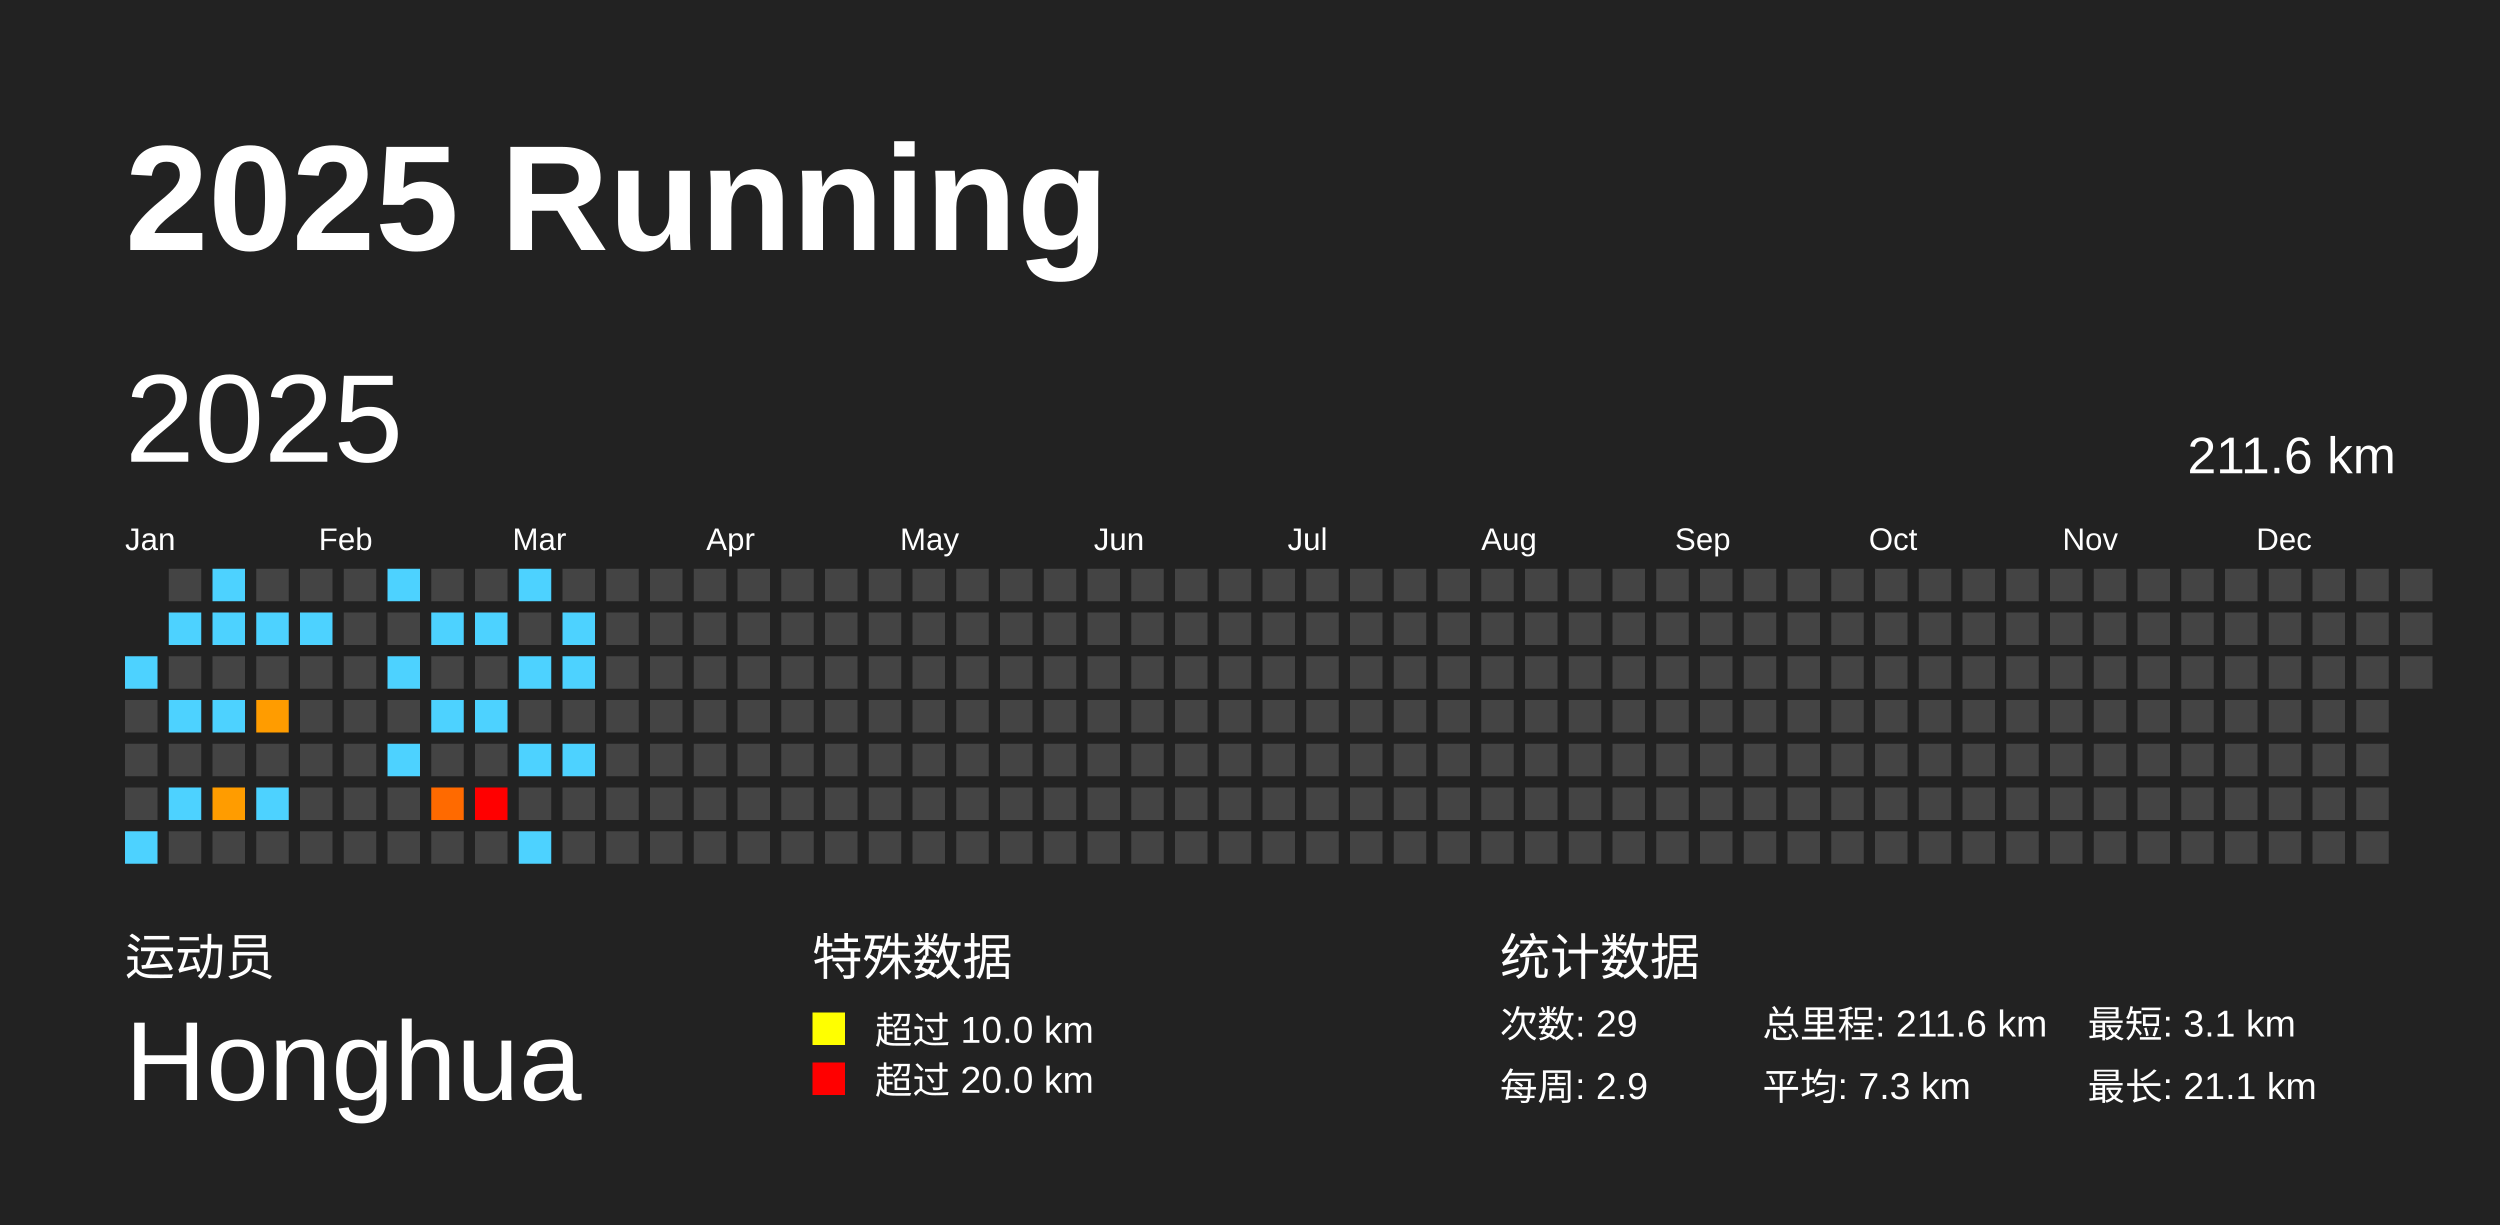
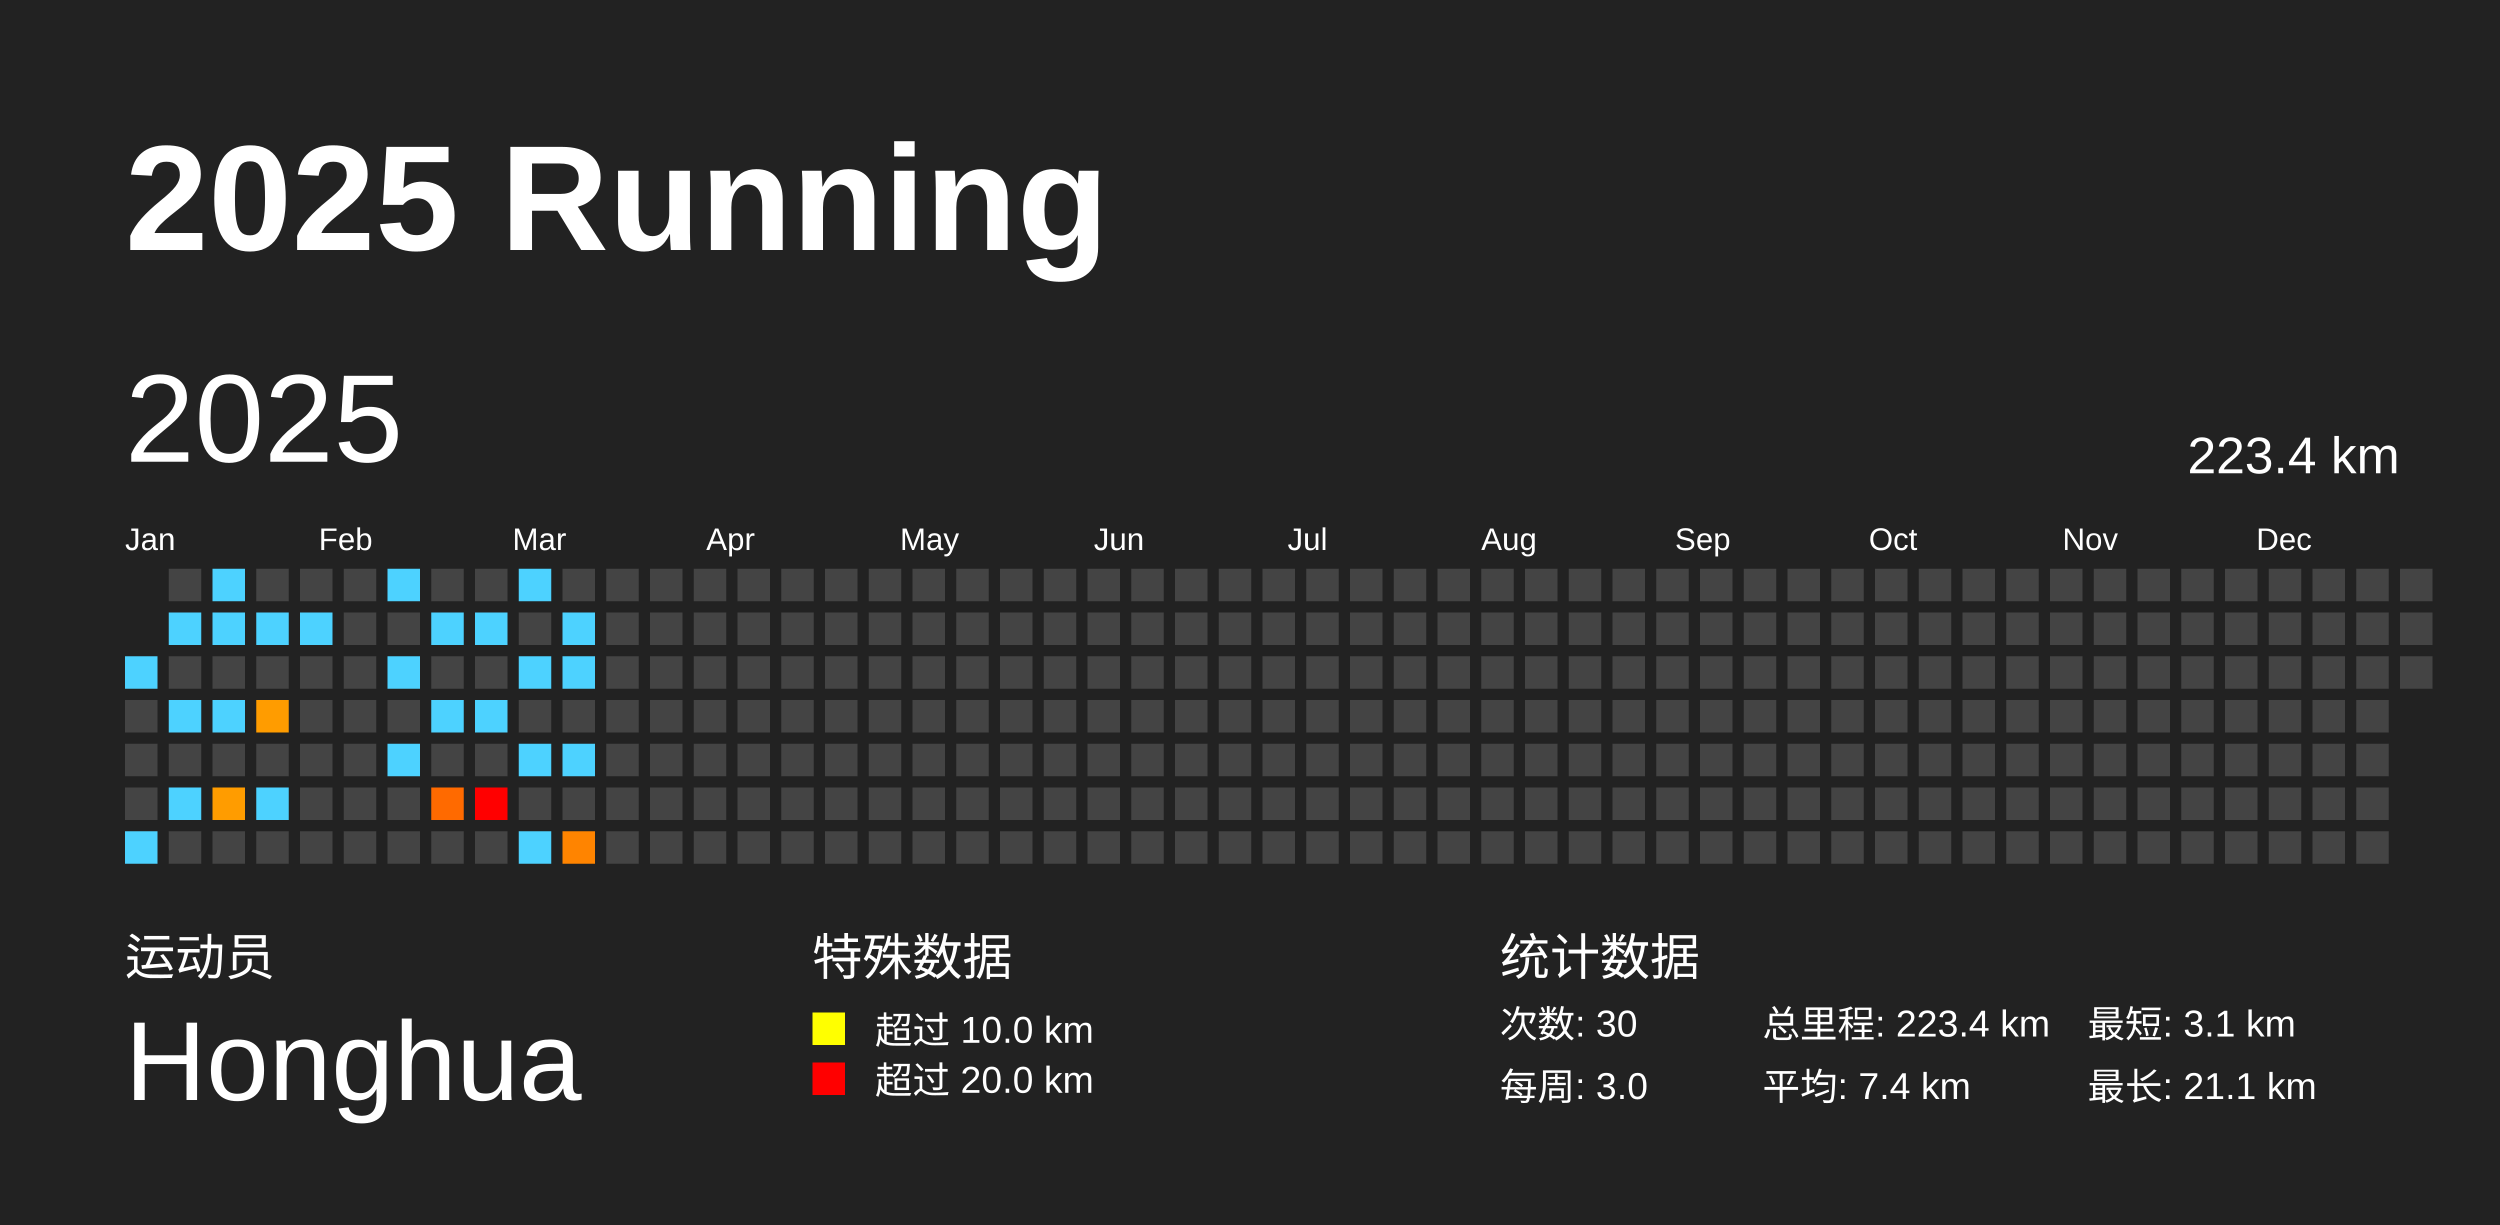
<svg xmlns="http://www.w3.org/2000/svg" baseProfile="full" height="98mm" version="1.1" viewBox="0,0,200,98" width="200mm">
  <defs />
  <rect fill="#222222" height="98" width="200" x="0" y="0" />
  <text fill="#FFFFFF" style="font-size:12px; font-family:Arial; font-weight:bold;" x="10" y="20">2025 Running</text>
  <text fill="#FFFFFF" style="font-size:4px; font-family:Arial" x="10" y="78">运动员</text>
  <text fill="#FFFFFF" style="font-size:9px; font-family:Arial" x="10" y="88">Honghua</text>
  <text fill="#FFFFFF" style="font-size:4px; font-family:Arial" x="65" y="78">特殊数据</text>
  <rect fill="yellow" height="2.6" width="2.6" x="65" y="81" />
  <text fill="#FFFFFF" style="font-size:3px; font-family:Arial" x="70" y="83.5">超过 10.0 km</text>
  <rect fill="red" height="2.6" width="2.6" x="65" y="85" />
  <text fill="#FFFFFF" style="font-size:3px; font-family:Arial" x="70" y="87.5">超过 20.0 km</text>
  <text fill="#FFFFFF" style="font-size:4px; font-family:Arial" x="120" y="78">统计数据</text>
-   <text fill="#FFFFFF" style="font-size:3px; font-family:Arial" x="120" y="83">次数: 29</text>
-   <text fill="#FFFFFF" style="font-size:3px; font-family:Arial" x="120" y="88">每周: 2.9</text>
-   <text fill="#FFFFFF" style="font-size:3px; font-family:Arial" x="141" y="83">总里程: 211.6 km</text>
-   <text fill="#FFFFFF" style="font-size:3px; font-family:Arial" x="141" y="88">平均: 7.3 km</text>
+   <text fill="#FFFFFF" style="font-size:3px; font-family:Arial" x="120" y="83">次数: 30</text>
+   <text fill="#FFFFFF" style="font-size:3px; font-family:Arial" x="120" y="88">每周: 3.0</text>
+   <text fill="#FFFFFF" style="font-size:3px; font-family:Arial" x="141" y="83">总里程: 223.4 km</text>
+   <text fill="#FFFFFF" style="font-size:3px; font-family:Arial" x="141" y="88">平均: 7.4 km</text>
  <text fill="#FFFFFF" style="font-size:3px; font-family:Arial" x="167" y="83">最短: 3.1 km</text>
  <text fill="#FFFFFF" style="font-size:3px; font-family:Arial" x="167" y="88">最长: 21.1 km</text>
  <text dominant-baseline="hanging" fill="#FFFFFF" style="font-size:10.0px; font-family:Arial;" x="10" y="30">2025</text>
-   <text dominant-baseline="hanging" fill="#FFFFFF" style="font-size:4.125px; font-family:Arial;" x="175" y="35">211.6 km</text>
+   <text dominant-baseline="hanging" fill="#FFFFFF" style="font-size:4.125px; font-family:Arial;" x="175" y="35">223.4 km</text>
  <text fill="#FFFFFF" style="font-size:2.5px; font-family:Arial" x="10.0" y="44">Jan</text>
  <text fill="#FFFFFF" style="font-size:2.5px; font-family:Arial" x="25.5" y="44">Feb</text>
  <text fill="#FFFFFF" style="font-size:2.5px; font-family:Arial" x="41.0" y="44">Mar</text>
  <text fill="#FFFFFF" style="font-size:2.5px; font-family:Arial" x="56.5" y="44">Apr</text>
  <text fill="#FFFFFF" style="font-size:2.5px; font-family:Arial" x="72.0" y="44">May</text>
  <text fill="#FFFFFF" style="font-size:2.5px; font-family:Arial" x="87.5" y="44">Jun</text>
  <text fill="#FFFFFF" style="font-size:2.5px; font-family:Arial" x="103.0" y="44">Jul</text>
  <text fill="#FFFFFF" style="font-size:2.5px; font-family:Arial" x="118.5" y="44">Aug</text>
  <text fill="#FFFFFF" style="font-size:2.5px; font-family:Arial" x="134.0" y="44">Sep</text>
  <text fill="#FFFFFF" style="font-size:2.5px; font-family:Arial" x="149.5" y="44">Oct</text>
  <text fill="#FFFFFF" style="font-size:2.5px; font-family:Arial" x="165.0" y="44">Nov</text>
  <text fill="#FFFFFF" style="font-size:2.5px; font-family:Arial" x="180.5" y="44">Dec</text>
  <rect fill="#4dd2ff" height="2.6" width="2.6" x="10.0" y="52.5" />
  <rect fill="#444444" height="2.6" width="2.6" x="10.0" y="56.0" />
  <rect fill="#444444" height="2.6" width="2.6" x="10.0" y="59.5" />
  <rect fill="#444444" height="2.6" width="2.6" x="10.0" y="63.0" />
  <rect fill="#4dd2ff" height="2.6" width="2.6" x="10.0" y="66.5" />
  <rect fill="#444444" height="2.6" width="2.6" x="13.5" y="45.5" />
  <rect fill="#4dd2ff" height="2.6" width="2.6" x="13.5" y="49.0" />
  <rect fill="#444444" height="2.6" width="2.6" x="13.5" y="52.5" />
  <rect fill="#4dd2ff" height="2.6" width="2.6" x="13.5" y="56.0" />
  <rect fill="#444444" height="2.6" width="2.6" x="13.5" y="59.5" />
  <rect fill="#4dd2ff" height="2.6" width="2.6" x="13.5" y="63.0" />
  <rect fill="#444444" height="2.6" width="2.6" x="13.5" y="66.5" />
  <rect fill="#4dd2ff" height="2.6" width="2.6" x="17.0" y="45.5" />
  <rect fill="#4dd2ff" height="2.6" width="2.6" x="17.0" y="49.0" />
  <rect fill="#444444" height="2.6" width="2.6" x="17.0" y="52.5" />
  <rect fill="#4dd2ff" height="2.6" width="2.6" x="17.0" y="56.0" />
  <rect fill="#444444" height="2.6" width="2.6" x="17.0" y="59.5" />
  <rect fill="#ff9c00" height="2.6" width="2.6" x="17.0" y="63.0" />
  <rect fill="#444444" height="2.6" width="2.6" x="17.0" y="66.5" />
  <rect fill="#444444" height="2.6" width="2.6" x="20.5" y="45.5" />
  <rect fill="#4dd2ff" height="2.6" width="2.6" x="20.5" y="49.0" />
  <rect fill="#444444" height="2.6" width="2.6" x="20.5" y="52.5" />
  <rect fill="#ff9c00" height="2.6" width="2.6" x="20.5" y="56.0" />
  <rect fill="#444444" height="2.6" width="2.6" x="20.5" y="59.5" />
  <rect fill="#4dd2ff" height="2.6" width="2.6" x="20.5" y="63.0" />
  <rect fill="#444444" height="2.6" width="2.6" x="20.5" y="66.5" />
  <rect fill="#444444" height="2.6" width="2.6" x="24.0" y="45.5" />
  <rect fill="#4dd2ff" height="2.6" width="2.6" x="24.0" y="49.0" />
  <rect fill="#444444" height="2.6" width="2.6" x="24.0" y="52.5" />
  <rect fill="#444444" height="2.6" width="2.6" x="24.0" y="56.0" />
  <rect fill="#444444" height="2.6" width="2.6" x="24.0" y="59.5" />
  <rect fill="#444444" height="2.6" width="2.6" x="24.0" y="63.0" />
  <rect fill="#444444" height="2.6" width="2.6" x="24.0" y="66.5" />
  <rect fill="#444444" height="2.6" width="2.6" x="27.5" y="45.5" />
  <rect fill="#444444" height="2.6" width="2.6" x="27.5" y="49.0" />
  <rect fill="#444444" height="2.6" width="2.6" x="27.5" y="52.5" />
  <rect fill="#444444" height="2.6" width="2.6" x="27.5" y="56.0" />
  <rect fill="#444444" height="2.6" width="2.6" x="27.5" y="59.5" />
  <rect fill="#444444" height="2.6" width="2.6" x="27.5" y="63.0" />
  <rect fill="#444444" height="2.6" width="2.6" x="27.5" y="66.5" />
  <rect fill="#4dd2ff" height="2.6" width="2.6" x="31.0" y="45.5" />
  <rect fill="#444444" height="2.6" width="2.6" x="31.0" y="49.0" />
  <rect fill="#4dd2ff" height="2.6" width="2.6" x="31.0" y="52.5" />
  <rect fill="#444444" height="2.6" width="2.6" x="31.0" y="56.0" />
  <rect fill="#4dd2ff" height="2.6" width="2.6" x="31.0" y="59.5" />
  <rect fill="#444444" height="2.6" width="2.6" x="31.0" y="63.0" />
  <rect fill="#444444" height="2.6" width="2.6" x="31.0" y="66.5" />
  <rect fill="#444444" height="2.6" width="2.6" x="34.5" y="45.5" />
  <rect fill="#4dd2ff" height="2.6" width="2.6" x="34.5" y="49.0" />
  <rect fill="#444444" height="2.6" width="2.6" x="34.5" y="52.5" />
  <rect fill="#4dd2ff" height="2.6" width="2.6" x="34.5" y="56.0" />
  <rect fill="#444444" height="2.6" width="2.6" x="34.5" y="59.5" />
  <rect fill="#ff6a00" height="2.6" width="2.6" x="34.5" y="63.0" />
  <rect fill="#444444" height="2.6" width="2.6" x="34.5" y="66.5" />
  <rect fill="#444444" height="2.6" width="2.6" x="38.0" y="45.5" />
  <rect fill="#4dd2ff" height="2.6" width="2.6" x="38.0" y="49.0" />
  <rect fill="#444444" height="2.6" width="2.6" x="38.0" y="52.5" />
  <rect fill="#4dd2ff" height="2.6" width="2.6" x="38.0" y="56.0" />
  <rect fill="#444444" height="2.6" width="2.6" x="38.0" y="59.5" />
  <rect fill="red" height="2.6" width="2.6" x="38.0" y="63.0" />
  <rect fill="#444444" height="2.6" width="2.6" x="38.0" y="66.5" />
  <rect fill="#4dd2ff" height="2.6" width="2.6" x="41.5" y="45.5" />
  <rect fill="#444444" height="2.6" width="2.6" x="41.5" y="49.0" />
  <rect fill="#4dd2ff" height="2.6" width="2.6" x="41.5" y="52.5" />
  <rect fill="#444444" height="2.6" width="2.6" x="41.5" y="56.0" />
  <rect fill="#4dd2ff" height="2.6" width="2.6" x="41.5" y="59.5" />
  <rect fill="#444444" height="2.6" width="2.6" x="41.5" y="63.0" />
  <rect fill="#4dd2ff" height="2.6" width="2.6" x="41.5" y="66.5" />
  <rect fill="#444444" height="2.6" width="2.6" x="45.0" y="45.5" />
  <rect fill="#4dd2ff" height="2.6" width="2.6" x="45.0" y="49.0" />
  <rect fill="#4dd2ff" height="2.6" width="2.6" x="45.0" y="52.5" />
  <rect fill="#444444" height="2.6" width="2.6" x="45.0" y="56.0" />
  <rect fill="#4dd2ff" height="2.6" width="2.6" x="45.0" y="59.5" />
  <rect fill="#444444" height="2.6" width="2.6" x="45.0" y="63.0" />
-   <rect fill="#444444" height="2.6" width="2.6" x="45.0" y="66.5" />
+   <rect fill="#ff8400" height="2.6" width="2.6" x="45.0" y="66.5" />
  <rect fill="#444444" height="2.6" width="2.6" x="48.5" y="45.5" />
  <rect fill="#444444" height="2.6" width="2.6" x="48.5" y="49.0" />
  <rect fill="#444444" height="2.6" width="2.6" x="48.5" y="52.5" />
  <rect fill="#444444" height="2.6" width="2.6" x="48.5" y="56.0" />
  <rect fill="#444444" height="2.6" width="2.6" x="48.5" y="59.5" />
  <rect fill="#444444" height="2.6" width="2.6" x="48.5" y="63.0" />
  <rect fill="#444444" height="2.6" width="2.6" x="48.5" y="66.5" />
  <rect fill="#444444" height="2.6" width="2.6" x="52.0" y="45.5" />
  <rect fill="#444444" height="2.6" width="2.6" x="52.0" y="49.0" />
  <rect fill="#444444" height="2.6" width="2.6" x="52.0" y="52.5" />
  <rect fill="#444444" height="2.6" width="2.6" x="52.0" y="56.0" />
  <rect fill="#444444" height="2.6" width="2.6" x="52.0" y="59.5" />
  <rect fill="#444444" height="2.6" width="2.6" x="52.0" y="63.0" />
  <rect fill="#444444" height="2.6" width="2.6" x="52.0" y="66.5" />
  <rect fill="#444444" height="2.6" width="2.6" x="55.5" y="45.5" />
  <rect fill="#444444" height="2.6" width="2.6" x="55.5" y="49.0" />
  <rect fill="#444444" height="2.6" width="2.6" x="55.5" y="52.5" />
  <rect fill="#444444" height="2.6" width="2.6" x="55.5" y="56.0" />
  <rect fill="#444444" height="2.6" width="2.6" x="55.5" y="59.5" />
  <rect fill="#444444" height="2.6" width="2.6" x="55.5" y="63.0" />
  <rect fill="#444444" height="2.6" width="2.6" x="55.5" y="66.5" />
  <rect fill="#444444" height="2.6" width="2.6" x="59.0" y="45.5" />
  <rect fill="#444444" height="2.6" width="2.6" x="59.0" y="49.0" />
  <rect fill="#444444" height="2.6" width="2.6" x="59.0" y="52.5" />
  <rect fill="#444444" height="2.6" width="2.6" x="59.0" y="56.0" />
  <rect fill="#444444" height="2.6" width="2.6" x="59.0" y="59.5" />
  <rect fill="#444444" height="2.6" width="2.6" x="59.0" y="63.0" />
  <rect fill="#444444" height="2.6" width="2.6" x="59.0" y="66.5" />
  <rect fill="#444444" height="2.6" width="2.6" x="62.5" y="45.5" />
  <rect fill="#444444" height="2.6" width="2.6" x="62.5" y="49.0" />
  <rect fill="#444444" height="2.6" width="2.6" x="62.5" y="52.5" />
  <rect fill="#444444" height="2.6" width="2.6" x="62.5" y="56.0" />
  <rect fill="#444444" height="2.6" width="2.6" x="62.5" y="59.5" />
  <rect fill="#444444" height="2.6" width="2.6" x="62.5" y="63.0" />
  <rect fill="#444444" height="2.6" width="2.6" x="62.5" y="66.5" />
  <rect fill="#444444" height="2.6" width="2.6" x="66.0" y="45.5" />
  <rect fill="#444444" height="2.6" width="2.6" x="66.0" y="49.0" />
  <rect fill="#444444" height="2.6" width="2.6" x="66.0" y="52.5" />
  <rect fill="#444444" height="2.6" width="2.6" x="66.0" y="56.0" />
  <rect fill="#444444" height="2.6" width="2.6" x="66.0" y="59.5" />
  <rect fill="#444444" height="2.6" width="2.6" x="66.0" y="63.0" />
  <rect fill="#444444" height="2.6" width="2.6" x="66.0" y="66.5" />
  <rect fill="#444444" height="2.6" width="2.6" x="69.5" y="45.5" />
  <rect fill="#444444" height="2.6" width="2.6" x="69.5" y="49.0" />
  <rect fill="#444444" height="2.6" width="2.6" x="69.5" y="52.5" />
  <rect fill="#444444" height="2.6" width="2.6" x="69.5" y="56.0" />
  <rect fill="#444444" height="2.6" width="2.6" x="69.5" y="59.5" />
  <rect fill="#444444" height="2.6" width="2.6" x="69.5" y="63.0" />
  <rect fill="#444444" height="2.6" width="2.6" x="69.5" y="66.5" />
  <rect fill="#444444" height="2.6" width="2.6" x="73.0" y="45.5" />
  <rect fill="#444444" height="2.6" width="2.6" x="73.0" y="49.0" />
  <rect fill="#444444" height="2.6" width="2.6" x="73.0" y="52.5" />
  <rect fill="#444444" height="2.6" width="2.6" x="73.0" y="56.0" />
  <rect fill="#444444" height="2.6" width="2.6" x="73.0" y="59.5" />
  <rect fill="#444444" height="2.6" width="2.6" x="73.0" y="63.0" />
  <rect fill="#444444" height="2.6" width="2.6" x="73.0" y="66.5" />
  <rect fill="#444444" height="2.6" width="2.6" x="76.5" y="45.5" />
  <rect fill="#444444" height="2.6" width="2.6" x="76.5" y="49.0" />
  <rect fill="#444444" height="2.6" width="2.6" x="76.5" y="52.5" />
  <rect fill="#444444" height="2.6" width="2.6" x="76.5" y="56.0" />
  <rect fill="#444444" height="2.6" width="2.6" x="76.5" y="59.5" />
  <rect fill="#444444" height="2.6" width="2.6" x="76.5" y="63.0" />
  <rect fill="#444444" height="2.6" width="2.6" x="76.5" y="66.5" />
  <rect fill="#444444" height="2.6" width="2.6" x="80.0" y="45.5" />
  <rect fill="#444444" height="2.6" width="2.6" x="80.0" y="49.0" />
  <rect fill="#444444" height="2.6" width="2.6" x="80.0" y="52.5" />
  <rect fill="#444444" height="2.6" width="2.6" x="80.0" y="56.0" />
  <rect fill="#444444" height="2.6" width="2.6" x="80.0" y="59.5" />
  <rect fill="#444444" height="2.6" width="2.6" x="80.0" y="63.0" />
  <rect fill="#444444" height="2.6" width="2.6" x="80.0" y="66.5" />
  <rect fill="#444444" height="2.6" width="2.6" x="83.5" y="45.5" />
  <rect fill="#444444" height="2.6" width="2.6" x="83.5" y="49.0" />
  <rect fill="#444444" height="2.6" width="2.6" x="83.5" y="52.5" />
  <rect fill="#444444" height="2.6" width="2.6" x="83.5" y="56.0" />
  <rect fill="#444444" height="2.6" width="2.6" x="83.5" y="59.5" />
  <rect fill="#444444" height="2.6" width="2.6" x="83.5" y="63.0" />
  <rect fill="#444444" height="2.6" width="2.6" x="83.5" y="66.5" />
  <rect fill="#444444" height="2.6" width="2.6" x="87.0" y="45.5" />
  <rect fill="#444444" height="2.6" width="2.6" x="87.0" y="49.0" />
  <rect fill="#444444" height="2.6" width="2.6" x="87.0" y="52.5" />
  <rect fill="#444444" height="2.6" width="2.6" x="87.0" y="56.0" />
  <rect fill="#444444" height="2.6" width="2.6" x="87.0" y="59.5" />
  <rect fill="#444444" height="2.6" width="2.6" x="87.0" y="63.0" />
  <rect fill="#444444" height="2.6" width="2.6" x="87.0" y="66.5" />
  <rect fill="#444444" height="2.6" width="2.6" x="90.5" y="45.5" />
  <rect fill="#444444" height="2.6" width="2.6" x="90.5" y="49.0" />
  <rect fill="#444444" height="2.6" width="2.6" x="90.5" y="52.5" />
  <rect fill="#444444" height="2.6" width="2.6" x="90.5" y="56.0" />
  <rect fill="#444444" height="2.6" width="2.6" x="90.5" y="59.5" />
  <rect fill="#444444" height="2.6" width="2.6" x="90.5" y="63.0" />
  <rect fill="#444444" height="2.6" width="2.6" x="90.5" y="66.5" />
  <rect fill="#444444" height="2.6" width="2.6" x="94.0" y="45.5" />
  <rect fill="#444444" height="2.6" width="2.6" x="94.0" y="49.0" />
  <rect fill="#444444" height="2.6" width="2.6" x="94.0" y="52.5" />
  <rect fill="#444444" height="2.6" width="2.6" x="94.0" y="56.0" />
  <rect fill="#444444" height="2.6" width="2.6" x="94.0" y="59.5" />
  <rect fill="#444444" height="2.6" width="2.6" x="94.0" y="63.0" />
  <rect fill="#444444" height="2.6" width="2.6" x="94.0" y="66.5" />
  <rect fill="#444444" height="2.6" width="2.6" x="97.5" y="45.5" />
  <rect fill="#444444" height="2.6" width="2.6" x="97.5" y="49.0" />
  <rect fill="#444444" height="2.6" width="2.6" x="97.5" y="52.5" />
  <rect fill="#444444" height="2.6" width="2.6" x="97.5" y="56.0" />
  <rect fill="#444444" height="2.6" width="2.6" x="97.5" y="59.5" />
  <rect fill="#444444" height="2.6" width="2.6" x="97.5" y="63.0" />
  <rect fill="#444444" height="2.6" width="2.6" x="97.5" y="66.5" />
  <rect fill="#444444" height="2.6" width="2.6" x="101.0" y="45.5" />
  <rect fill="#444444" height="2.6" width="2.6" x="101.0" y="49.0" />
  <rect fill="#444444" height="2.6" width="2.6" x="101.0" y="52.5" />
  <rect fill="#444444" height="2.6" width="2.6" x="101.0" y="56.0" />
  <rect fill="#444444" height="2.6" width="2.6" x="101.0" y="59.5" />
  <rect fill="#444444" height="2.6" width="2.6" x="101.0" y="63.0" />
  <rect fill="#444444" height="2.6" width="2.6" x="101.0" y="66.5" />
  <rect fill="#444444" height="2.6" width="2.6" x="104.5" y="45.5" />
  <rect fill="#444444" height="2.6" width="2.6" x="104.5" y="49.0" />
  <rect fill="#444444" height="2.6" width="2.6" x="104.5" y="52.5" />
  <rect fill="#444444" height="2.6" width="2.6" x="104.5" y="56.0" />
  <rect fill="#444444" height="2.6" width="2.6" x="104.5" y="59.5" />
  <rect fill="#444444" height="2.6" width="2.6" x="104.5" y="63.0" />
  <rect fill="#444444" height="2.6" width="2.6" x="104.5" y="66.5" />
  <rect fill="#444444" height="2.6" width="2.6" x="108.0" y="45.5" />
  <rect fill="#444444" height="2.6" width="2.6" x="108.0" y="49.0" />
  <rect fill="#444444" height="2.6" width="2.6" x="108.0" y="52.5" />
  <rect fill="#444444" height="2.6" width="2.6" x="108.0" y="56.0" />
  <rect fill="#444444" height="2.6" width="2.6" x="108.0" y="59.5" />
  <rect fill="#444444" height="2.6" width="2.6" x="108.0" y="63.0" />
  <rect fill="#444444" height="2.6" width="2.6" x="108.0" y="66.5" />
  <rect fill="#444444" height="2.6" width="2.6" x="111.5" y="45.5" />
  <rect fill="#444444" height="2.6" width="2.6" x="111.5" y="49.0" />
  <rect fill="#444444" height="2.6" width="2.6" x="111.5" y="52.5" />
  <rect fill="#444444" height="2.6" width="2.6" x="111.5" y="56.0" />
  <rect fill="#444444" height="2.6" width="2.6" x="111.5" y="59.5" />
  <rect fill="#444444" height="2.6" width="2.6" x="111.5" y="63.0" />
  <rect fill="#444444" height="2.6" width="2.6" x="111.5" y="66.5" />
  <rect fill="#444444" height="2.6" width="2.6" x="115.0" y="45.5" />
  <rect fill="#444444" height="2.6" width="2.6" x="115.0" y="49.0" />
  <rect fill="#444444" height="2.6" width="2.6" x="115.0" y="52.5" />
  <rect fill="#444444" height="2.6" width="2.6" x="115.0" y="56.0" />
  <rect fill="#444444" height="2.6" width="2.6" x="115.0" y="59.5" />
  <rect fill="#444444" height="2.6" width="2.6" x="115.0" y="63.0" />
  <rect fill="#444444" height="2.6" width="2.6" x="115.0" y="66.5" />
  <rect fill="#444444" height="2.6" width="2.6" x="118.5" y="45.5" />
  <rect fill="#444444" height="2.6" width="2.6" x="118.5" y="49.0" />
  <rect fill="#444444" height="2.6" width="2.6" x="118.5" y="52.5" />
  <rect fill="#444444" height="2.6" width="2.6" x="118.5" y="56.0" />
  <rect fill="#444444" height="2.6" width="2.6" x="118.5" y="59.5" />
  <rect fill="#444444" height="2.6" width="2.6" x="118.5" y="63.0" />
  <rect fill="#444444" height="2.6" width="2.6" x="118.5" y="66.5" />
  <rect fill="#444444" height="2.6" width="2.6" x="122.0" y="45.5" />
  <rect fill="#444444" height="2.6" width="2.6" x="122.0" y="49.0" />
  <rect fill="#444444" height="2.6" width="2.6" x="122.0" y="52.5" />
  <rect fill="#444444" height="2.6" width="2.6" x="122.0" y="56.0" />
  <rect fill="#444444" height="2.6" width="2.6" x="122.0" y="59.5" />
  <rect fill="#444444" height="2.6" width="2.6" x="122.0" y="63.0" />
  <rect fill="#444444" height="2.6" width="2.6" x="122.0" y="66.5" />
  <rect fill="#444444" height="2.6" width="2.6" x="125.5" y="45.5" />
  <rect fill="#444444" height="2.6" width="2.6" x="125.5" y="49.0" />
  <rect fill="#444444" height="2.6" width="2.6" x="125.5" y="52.5" />
  <rect fill="#444444" height="2.6" width="2.6" x="125.5" y="56.0" />
  <rect fill="#444444" height="2.6" width="2.6" x="125.5" y="59.5" />
  <rect fill="#444444" height="2.6" width="2.6" x="125.5" y="63.0" />
  <rect fill="#444444" height="2.6" width="2.6" x="125.5" y="66.5" />
  <rect fill="#444444" height="2.6" width="2.6" x="129.0" y="45.5" />
  <rect fill="#444444" height="2.6" width="2.6" x="129.0" y="49.0" />
  <rect fill="#444444" height="2.6" width="2.6" x="129.0" y="52.5" />
  <rect fill="#444444" height="2.6" width="2.6" x="129.0" y="56.0" />
  <rect fill="#444444" height="2.6" width="2.6" x="129.0" y="59.5" />
  <rect fill="#444444" height="2.6" width="2.6" x="129.0" y="63.0" />
  <rect fill="#444444" height="2.6" width="2.6" x="129.0" y="66.5" />
  <rect fill="#444444" height="2.6" width="2.6" x="132.5" y="45.5" />
  <rect fill="#444444" height="2.6" width="2.6" x="132.5" y="49.0" />
  <rect fill="#444444" height="2.6" width="2.6" x="132.5" y="52.5" />
  <rect fill="#444444" height="2.6" width="2.6" x="132.5" y="56.0" />
  <rect fill="#444444" height="2.6" width="2.6" x="132.5" y="59.5" />
  <rect fill="#444444" height="2.6" width="2.6" x="132.5" y="63.0" />
  <rect fill="#444444" height="2.6" width="2.6" x="132.5" y="66.5" />
  <rect fill="#444444" height="2.6" width="2.6" x="136.0" y="45.5" />
  <rect fill="#444444" height="2.6" width="2.6" x="136.0" y="49.0" />
  <rect fill="#444444" height="2.6" width="2.6" x="136.0" y="52.5" />
  <rect fill="#444444" height="2.6" width="2.6" x="136.0" y="56.0" />
  <rect fill="#444444" height="2.6" width="2.6" x="136.0" y="59.5" />
  <rect fill="#444444" height="2.6" width="2.6" x="136.0" y="63.0" />
  <rect fill="#444444" height="2.6" width="2.6" x="136.0" y="66.5" />
  <rect fill="#444444" height="2.6" width="2.6" x="139.5" y="45.5" />
  <rect fill="#444444" height="2.6" width="2.6" x="139.5" y="49.0" />
  <rect fill="#444444" height="2.6" width="2.6" x="139.5" y="52.5" />
  <rect fill="#444444" height="2.6" width="2.6" x="139.5" y="56.0" />
  <rect fill="#444444" height="2.6" width="2.6" x="139.5" y="59.5" />
  <rect fill="#444444" height="2.6" width="2.6" x="139.5" y="63.0" />
  <rect fill="#444444" height="2.6" width="2.6" x="139.5" y="66.5" />
  <rect fill="#444444" height="2.6" width="2.6" x="143.0" y="45.5" />
  <rect fill="#444444" height="2.6" width="2.6" x="143.0" y="49.0" />
  <rect fill="#444444" height="2.6" width="2.6" x="143.0" y="52.5" />
  <rect fill="#444444" height="2.6" width="2.6" x="143.0" y="56.0" />
  <rect fill="#444444" height="2.6" width="2.6" x="143.0" y="59.5" />
  <rect fill="#444444" height="2.6" width="2.6" x="143.0" y="63.0" />
  <rect fill="#444444" height="2.6" width="2.6" x="143.0" y="66.5" />
  <rect fill="#444444" height="2.6" width="2.6" x="146.5" y="45.5" />
  <rect fill="#444444" height="2.6" width="2.6" x="146.5" y="49.0" />
  <rect fill="#444444" height="2.6" width="2.6" x="146.5" y="52.5" />
  <rect fill="#444444" height="2.6" width="2.6" x="146.5" y="56.0" />
  <rect fill="#444444" height="2.6" width="2.6" x="146.5" y="59.5" />
  <rect fill="#444444" height="2.6" width="2.6" x="146.5" y="63.0" />
  <rect fill="#444444" height="2.6" width="2.6" x="146.5" y="66.5" />
  <rect fill="#444444" height="2.6" width="2.6" x="150.0" y="45.5" />
  <rect fill="#444444" height="2.6" width="2.6" x="150.0" y="49.0" />
  <rect fill="#444444" height="2.6" width="2.6" x="150.0" y="52.5" />
  <rect fill="#444444" height="2.6" width="2.6" x="150.0" y="56.0" />
  <rect fill="#444444" height="2.6" width="2.6" x="150.0" y="59.5" />
  <rect fill="#444444" height="2.6" width="2.6" x="150.0" y="63.0" />
  <rect fill="#444444" height="2.6" width="2.6" x="150.0" y="66.5" />
  <rect fill="#444444" height="2.6" width="2.6" x="153.5" y="45.5" />
  <rect fill="#444444" height="2.6" width="2.6" x="153.5" y="49.0" />
  <rect fill="#444444" height="2.6" width="2.6" x="153.5" y="52.5" />
  <rect fill="#444444" height="2.6" width="2.6" x="153.5" y="56.0" />
  <rect fill="#444444" height="2.6" width="2.6" x="153.5" y="59.5" />
  <rect fill="#444444" height="2.6" width="2.6" x="153.5" y="63.0" />
  <rect fill="#444444" height="2.6" width="2.6" x="153.5" y="66.5" />
  <rect fill="#444444" height="2.6" width="2.6" x="157.0" y="45.5" />
  <rect fill="#444444" height="2.6" width="2.6" x="157.0" y="49.0" />
  <rect fill="#444444" height="2.6" width="2.6" x="157.0" y="52.5" />
  <rect fill="#444444" height="2.6" width="2.6" x="157.0" y="56.0" />
  <rect fill="#444444" height="2.6" width="2.6" x="157.0" y="59.5" />
  <rect fill="#444444" height="2.6" width="2.6" x="157.0" y="63.0" />
  <rect fill="#444444" height="2.6" width="2.6" x="157.0" y="66.5" />
  <rect fill="#444444" height="2.6" width="2.6" x="160.5" y="45.5" />
  <rect fill="#444444" height="2.6" width="2.6" x="160.5" y="49.0" />
  <rect fill="#444444" height="2.6" width="2.6" x="160.5" y="52.5" />
  <rect fill="#444444" height="2.6" width="2.6" x="160.5" y="56.0" />
  <rect fill="#444444" height="2.6" width="2.6" x="160.5" y="59.5" />
  <rect fill="#444444" height="2.6" width="2.6" x="160.5" y="63.0" />
  <rect fill="#444444" height="2.6" width="2.6" x="160.5" y="66.5" />
  <rect fill="#444444" height="2.6" width="2.6" x="164.0" y="45.5" />
  <rect fill="#444444" height="2.6" width="2.6" x="164.0" y="49.0" />
  <rect fill="#444444" height="2.6" width="2.6" x="164.0" y="52.5" />
  <rect fill="#444444" height="2.6" width="2.6" x="164.0" y="56.0" />
  <rect fill="#444444" height="2.6" width="2.6" x="164.0" y="59.5" />
  <rect fill="#444444" height="2.6" width="2.6" x="164.0" y="63.0" />
  <rect fill="#444444" height="2.6" width="2.6" x="164.0" y="66.5" />
  <rect fill="#444444" height="2.6" width="2.6" x="167.5" y="45.5" />
  <rect fill="#444444" height="2.6" width="2.6" x="167.5" y="49.0" />
  <rect fill="#444444" height="2.6" width="2.6" x="167.5" y="52.5" />
  <rect fill="#444444" height="2.6" width="2.6" x="167.5" y="56.0" />
  <rect fill="#444444" height="2.6" width="2.6" x="167.5" y="59.5" />
  <rect fill="#444444" height="2.6" width="2.6" x="167.5" y="63.0" />
  <rect fill="#444444" height="2.6" width="2.6" x="167.5" y="66.5" />
  <rect fill="#444444" height="2.6" width="2.6" x="171.0" y="45.5" />
  <rect fill="#444444" height="2.6" width="2.6" x="171.0" y="49.0" />
  <rect fill="#444444" height="2.6" width="2.6" x="171.0" y="52.5" />
  <rect fill="#444444" height="2.6" width="2.6" x="171.0" y="56.0" />
  <rect fill="#444444" height="2.6" width="2.6" x="171.0" y="59.5" />
  <rect fill="#444444" height="2.6" width="2.6" x="171.0" y="63.0" />
  <rect fill="#444444" height="2.6" width="2.6" x="171.0" y="66.5" />
  <rect fill="#444444" height="2.6" width="2.6" x="174.5" y="45.5" />
  <rect fill="#444444" height="2.6" width="2.6" x="174.5" y="49.0" />
  <rect fill="#444444" height="2.6" width="2.6" x="174.5" y="52.5" />
  <rect fill="#444444" height="2.6" width="2.6" x="174.5" y="56.0" />
  <rect fill="#444444" height="2.6" width="2.6" x="174.5" y="59.5" />
  <rect fill="#444444" height="2.6" width="2.6" x="174.5" y="63.0" />
  <rect fill="#444444" height="2.6" width="2.6" x="174.5" y="66.5" />
  <rect fill="#444444" height="2.6" width="2.6" x="178.0" y="45.5" />
  <rect fill="#444444" height="2.6" width="2.6" x="178.0" y="49.0" />
  <rect fill="#444444" height="2.6" width="2.6" x="178.0" y="52.5" />
  <rect fill="#444444" height="2.6" width="2.6" x="178.0" y="56.0" />
  <rect fill="#444444" height="2.6" width="2.6" x="178.0" y="59.5" />
  <rect fill="#444444" height="2.6" width="2.6" x="178.0" y="63.0" />
  <rect fill="#444444" height="2.6" width="2.6" x="178.0" y="66.5" />
  <rect fill="#444444" height="2.6" width="2.6" x="181.5" y="45.5" />
  <rect fill="#444444" height="2.6" width="2.6" x="181.5" y="49.0" />
  <rect fill="#444444" height="2.6" width="2.6" x="181.5" y="52.5" />
  <rect fill="#444444" height="2.6" width="2.6" x="181.5" y="56.0" />
  <rect fill="#444444" height="2.6" width="2.6" x="181.5" y="59.5" />
  <rect fill="#444444" height="2.6" width="2.6" x="181.5" y="63.0" />
  <rect fill="#444444" height="2.6" width="2.6" x="181.5" y="66.5" />
  <rect fill="#444444" height="2.6" width="2.6" x="185.0" y="45.5" />
  <rect fill="#444444" height="2.6" width="2.6" x="185.0" y="49.0" />
  <rect fill="#444444" height="2.6" width="2.6" x="185.0" y="52.5" />
  <rect fill="#444444" height="2.6" width="2.6" x="185.0" y="56.0" />
  <rect fill="#444444" height="2.6" width="2.6" x="185.0" y="59.5" />
  <rect fill="#444444" height="2.6" width="2.6" x="185.0" y="63.0" />
  <rect fill="#444444" height="2.6" width="2.6" x="185.0" y="66.5" />
  <rect fill="#444444" height="2.6" width="2.6" x="188.5" y="45.5" />
  <rect fill="#444444" height="2.6" width="2.6" x="188.5" y="49.0" />
  <rect fill="#444444" height="2.6" width="2.6" x="188.5" y="52.5" />
  <rect fill="#444444" height="2.6" width="2.6" x="188.5" y="56.0" />
  <rect fill="#444444" height="2.6" width="2.6" x="188.5" y="59.5" />
  <rect fill="#444444" height="2.6" width="2.6" x="188.5" y="63.0" />
  <rect fill="#444444" height="2.6" width="2.6" x="188.5" y="66.5" />
  <rect fill="#444444" height="2.6" width="2.6" x="192.0" y="45.5" />
  <rect fill="#444444" height="2.6" width="2.6" x="192.0" y="49.0" />
  <rect fill="#444444" height="2.6" width="2.6" x="192.0" y="52.5" />
</svg>
